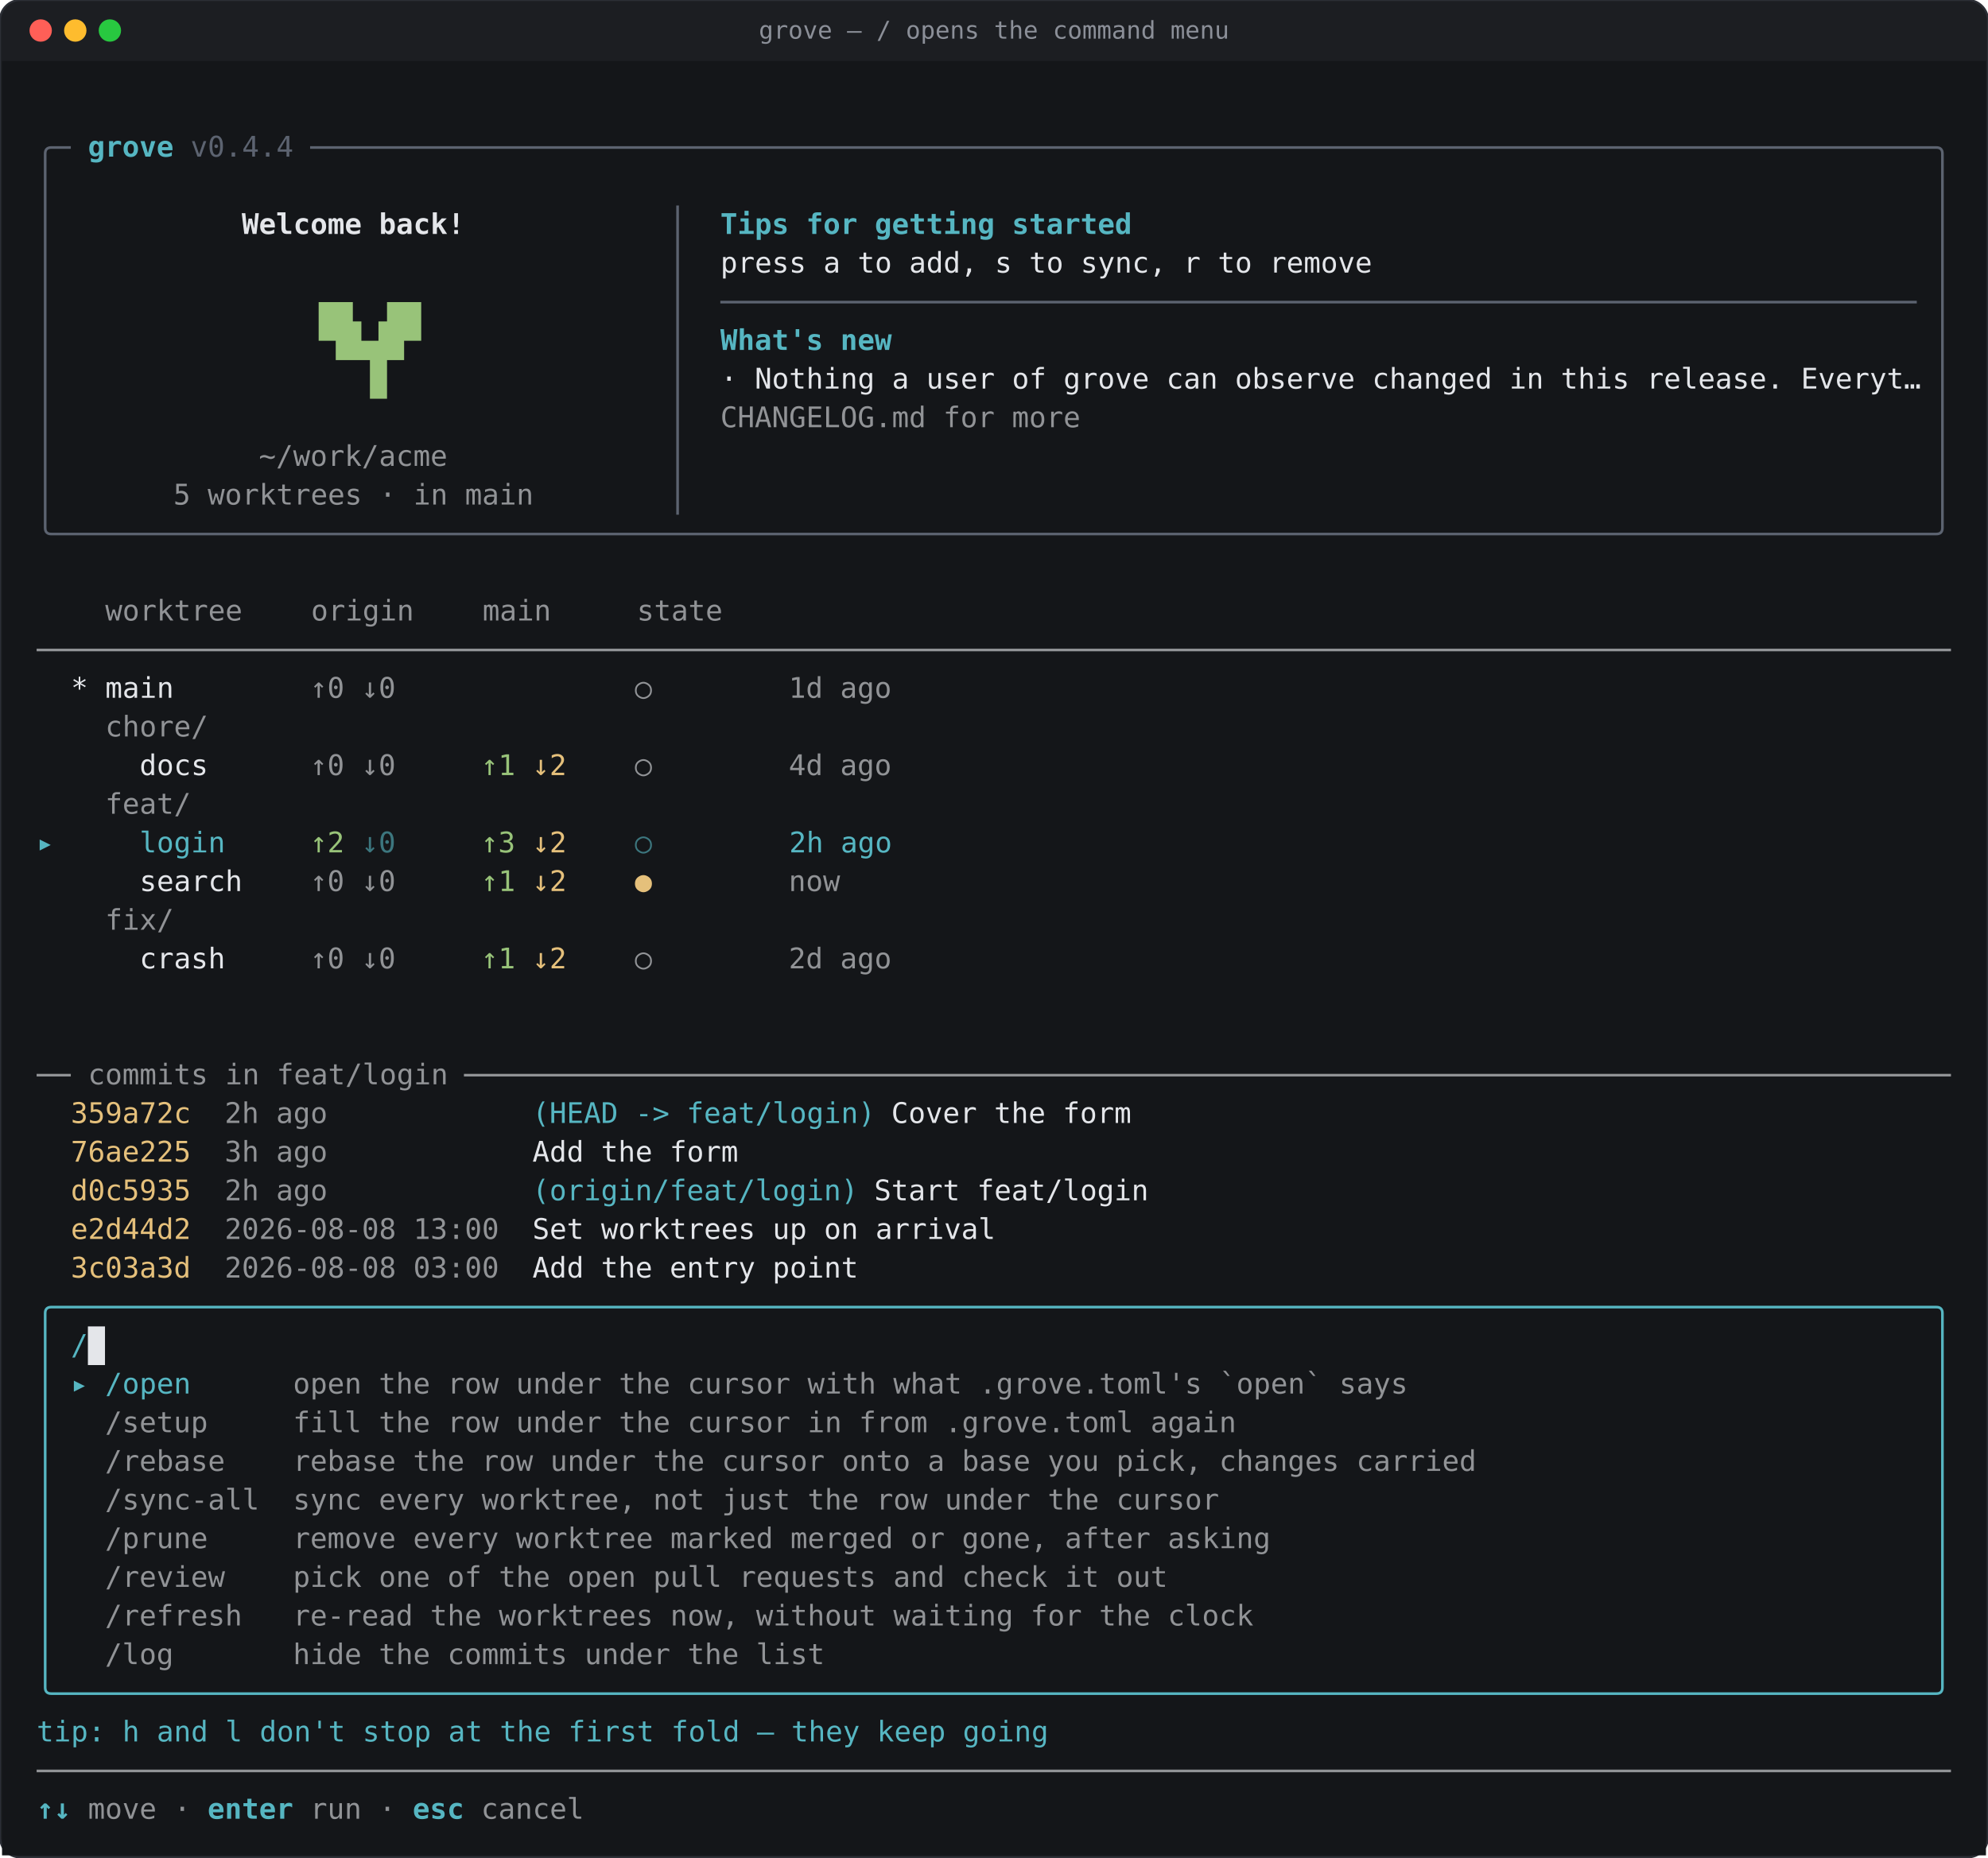
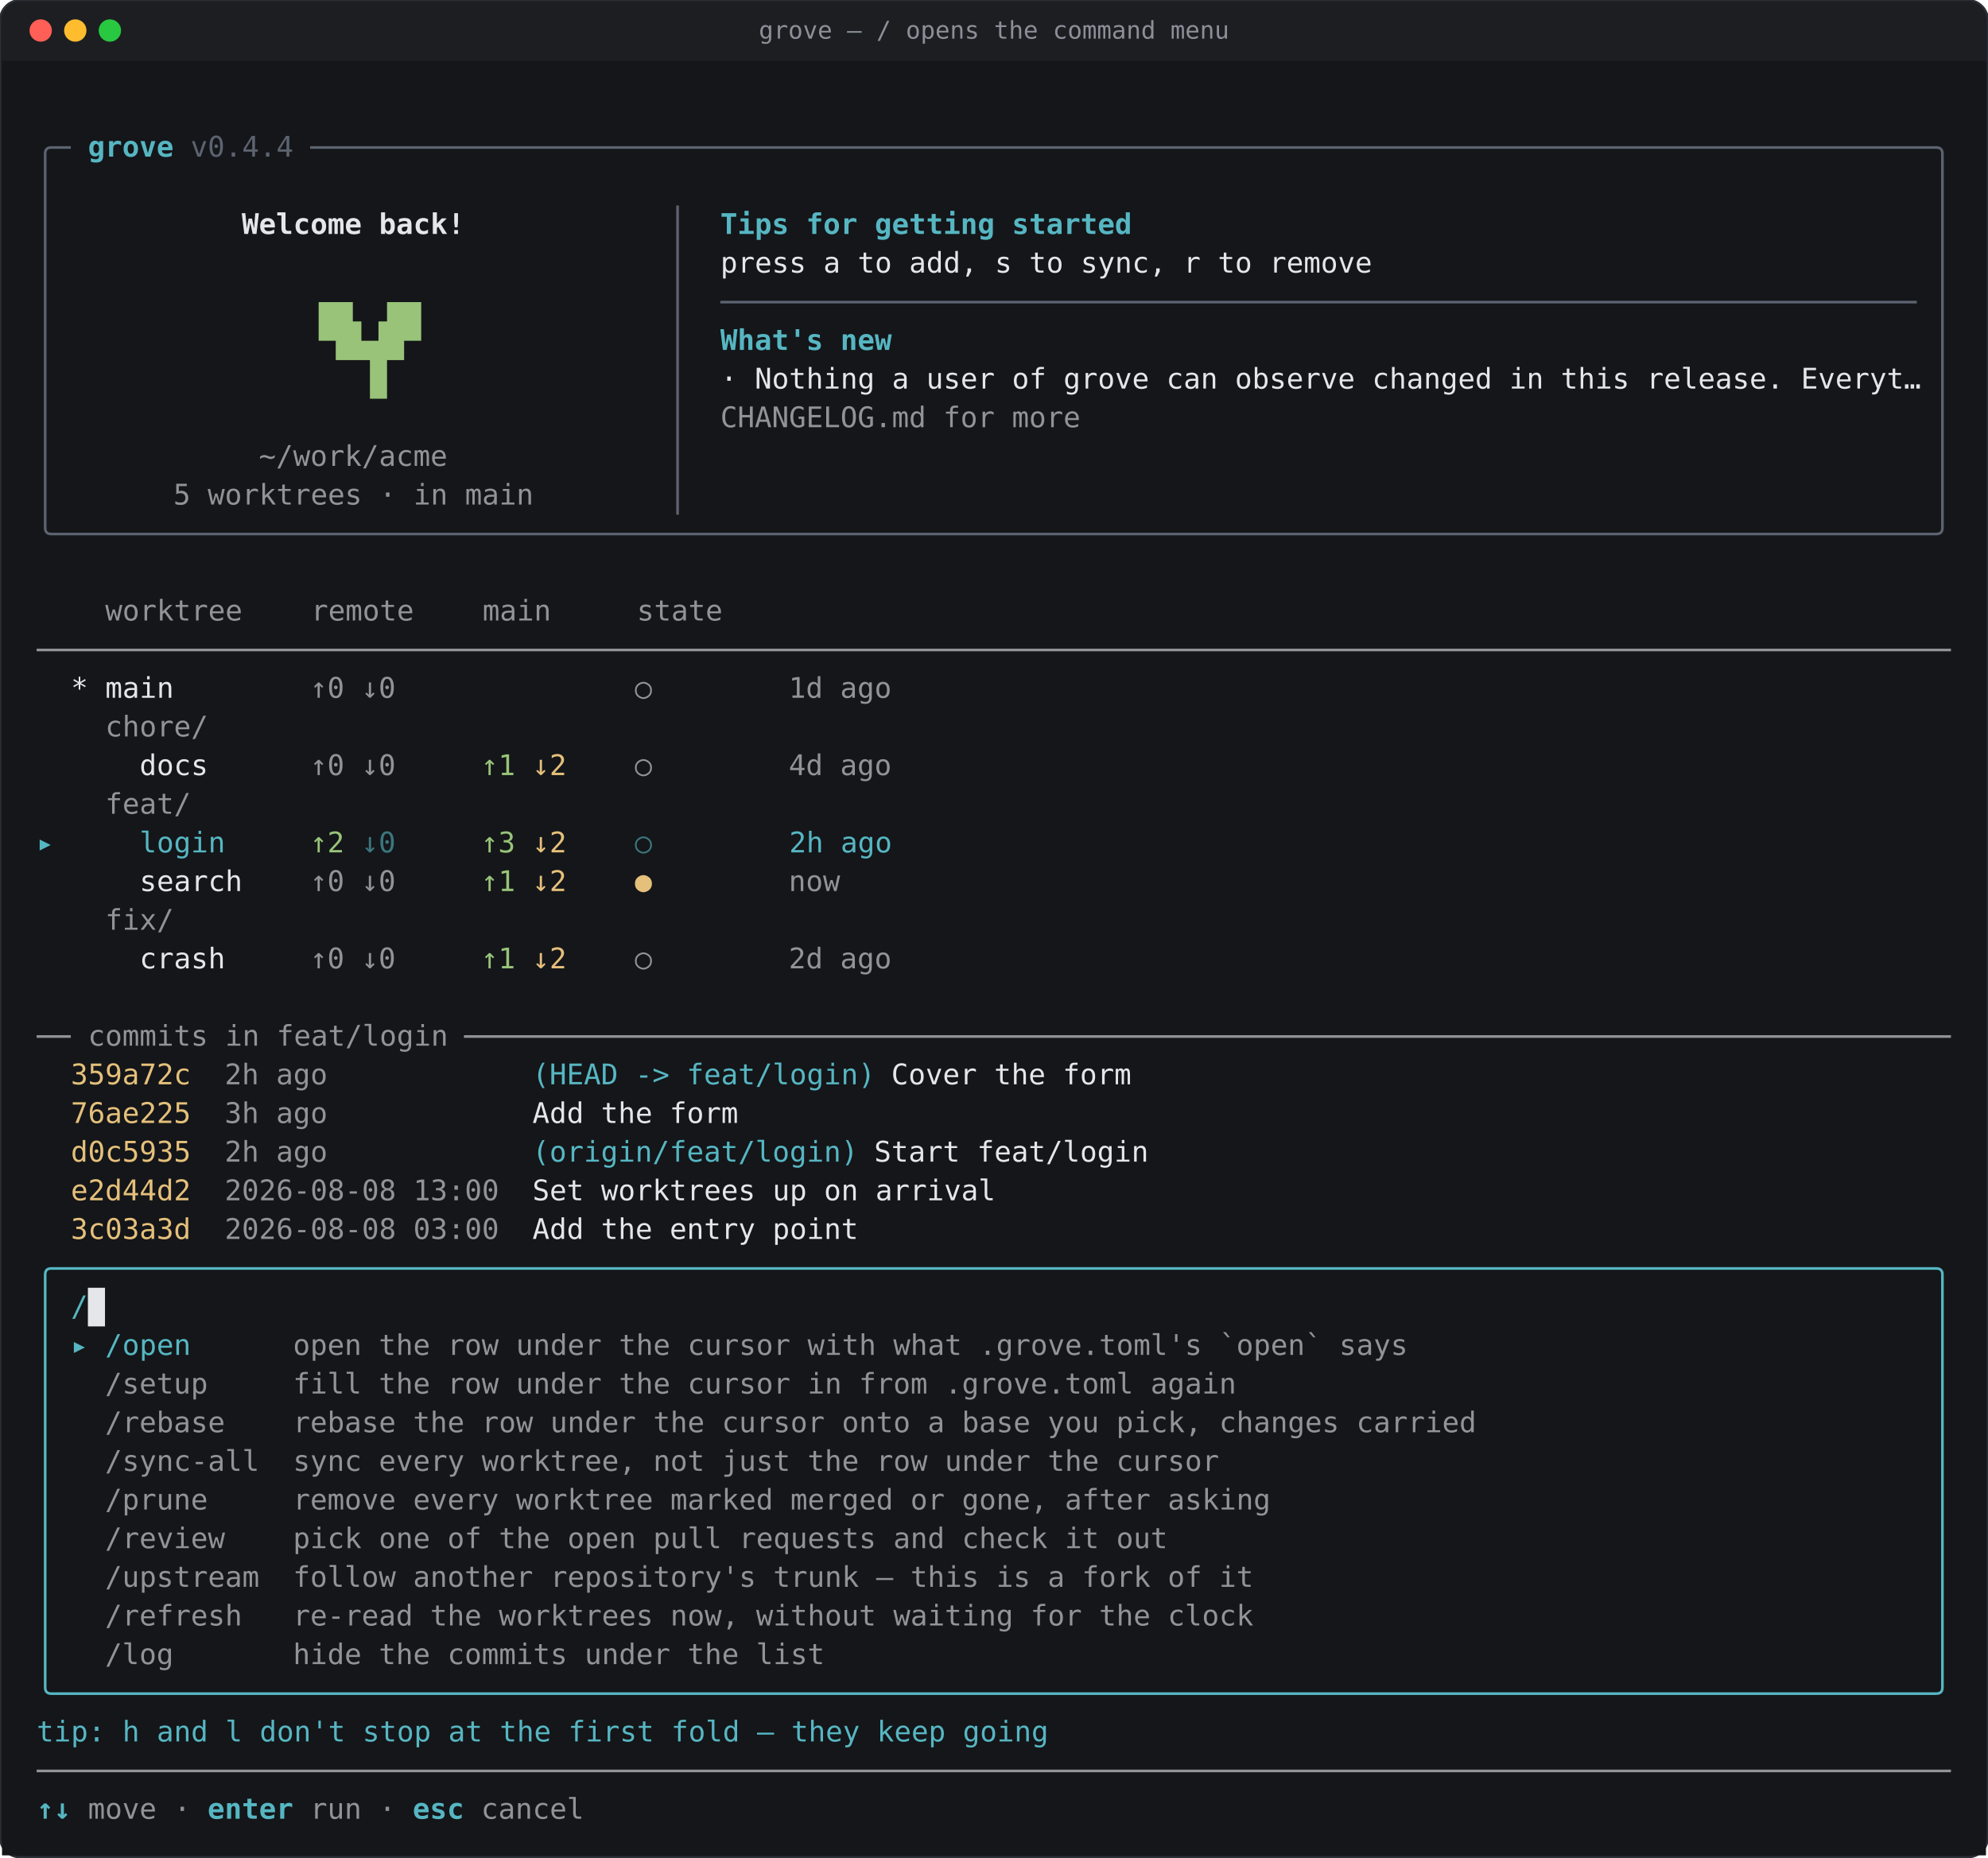
<svg xmlns="http://www.w3.org/2000/svg" width="977" height="913" viewBox="0 0 977 913" font-family="ui-monospace, SFMono-Regular, Menlo, Consolas, 'DejaVu Sans Mono', monospace" font-size="14">
  <rect width="977" height="913" rx="10" fill="#1c1e22" stroke="#2c2f36" />
  <rect x="1" y="30" width="975" height="882" fill="#141619" />
  <circle cx="20" cy="15" r="5.5" fill="#ff5f57" />
  <circle cx="37" cy="15" r="5.5" fill="#febc2e" />
  <circle cx="54" cy="15" r="5.5" fill="#28c840" />
  <text x="488.5" y="19" fill="#8b8f98" font-size="12" text-anchor="middle">grove — / opens the command menu</text>
-   <rect x="43.2" y="652.0" width="8.4" height="19" fill="#e4e6ea" />
+   <rect x="43.2" y="633.0" width="8.4" height="19" fill="#e4e6ea" />
  <path fill="#98c379" opacity="1" d="M156.60 148.50h4.20v9.50h-4.20zM160.80 148.50h8.40v9.50h-8.40zM169.20 148.50h4.20v9.50h-4.20zM190.20 148.50h4.20v9.50h-4.20zM194.40 148.50h8.40v9.50h-8.40zM202.80 148.50h4.20v9.50h-4.20zM156.60 158.00h4.20v9.50h-4.20zM160.80 158.00h4.20v9.50h-4.20zM165.00 158.00h4.20v9.50h-4.20zM165.00 167.50h4.20v9.50h-4.20zM169.20 158.00h8.40v19.00h-8.40zM177.60 167.50h8.40v9.50h-8.40zM186.00 158.00h8.40v19.00h-8.40zM194.40 158.00h4.20v9.50h-4.20zM198.60 158.00h4.20v9.50h-4.20zM194.40 167.50h4.20v9.50h-4.20zM202.80 158.00h4.20v9.50h-4.20zM181.80 177.00h4.20v19.00h-4.20zM186.00 177.00h4.20v19.00h-4.20z" />
  <path fill="none" stroke="#5c6370" stroke-width="1.3" opacity="1" d="M22.20 82.00V75.50Q22.20 72.50 25.20 72.50H26.40M26.40 72.50H34.80M152.40 72.50H950.40M954.60 82.00V75.50Q954.60 72.50 951.60 72.50H950.40M22.20 82.00V101.00M954.60 82.00V101.00M22.20 101.00V120.00M333.00 101.00V120.00M954.60 101.00V120.00M22.20 120.00V139.00M333.00 120.00V139.00M954.60 120.00V139.00M22.20 139.00V158.00M333.00 139.00V158.00M354.00 148.50H942.00M954.60 139.00V158.00M22.20 158.00V177.00M333.00 158.00V177.00M954.60 158.00V177.00M22.20 177.00V196.00M333.00 177.00V196.00M954.60 177.00V196.00M22.20 196.00V215.00M333.00 196.00V215.00M954.60 196.00V215.00M22.20 215.00V234.00M333.00 215.00V234.00M954.60 215.00V234.00M22.20 234.00V253.00M333.00 234.00V253.00M954.60 234.00V253.00M22.20 253.00V259.50Q22.20 262.50 25.20 262.50H26.40M26.40 262.50H950.40M954.60 253.00V259.50Q954.60 262.50 951.60 262.50H950.40" />
-   <path fill="none" stroke="#e4e6ea" stroke-width="1.3" opacity="0.6" d="M18.00 319.50H958.80M18.00 528.50H34.80M228.00 528.50H958.80M18.00 870.50H958.80" />
-   <path fill="none" stroke="#56b6c2" stroke-width="1.3" opacity="1" d="M22.20 652.00V645.50Q22.20 642.50 25.20 642.50H26.40M26.40 642.50H950.40M954.60 652.00V645.50Q954.60 642.50 951.60 642.50H950.40M22.20 652.00V671.00M954.60 652.00V671.00M22.20 671.00V690.00M954.60 671.00V690.00M22.20 690.00V709.00M954.60 690.00V709.00M22.20 709.00V728.00M954.60 709.00V728.00M22.20 728.00V747.00M954.60 728.00V747.00M22.20 747.00V766.00M954.60 747.00V766.00M22.20 766.00V785.00M954.60 766.00V785.00M22.20 785.00V804.00M954.60 785.00V804.00M22.20 804.00V823.00M954.60 804.00V823.00M22.20 823.00V829.50Q22.20 832.50 25.20 832.50H26.40M26.40 832.50H950.40M954.60 823.00V829.50Q954.60 832.50 951.60 832.50H950.40" />
+   <path fill="none" stroke="#e4e6ea" stroke-width="1.3" opacity="0.6" d="M18.00 319.50H958.80M18.00 509.50H34.80M228.00 509.50H958.80M18.00 870.50H958.80" />
+   <path fill="none" stroke="#56b6c2" stroke-width="1.3" opacity="1" d="M22.20 633.00V626.50Q22.20 623.50 25.20 623.50H26.40M26.40 623.50H950.40M954.60 633.00V626.50Q954.60 623.50 951.60 623.50H950.40M22.20 633.00V652.00M954.60 633.00V652.00M22.20 652.00V671.00M954.60 652.00V671.00M22.20 671.00V690.00M954.60 671.00V690.00M22.20 690.00V709.00M954.60 690.00V709.00M22.20 709.00V728.00M954.60 709.00V728.00M22.20 728.00V747.00M954.60 728.00V747.00M22.20 747.00V766.00M954.60 747.00V766.00M22.20 766.00V785.00M954.60 766.00V785.00M22.20 785.00V804.00M954.60 785.00V804.00M22.20 804.00V823.00M954.60 804.00V823.00M22.20 823.00V829.50Q22.20 832.50 25.20 832.50H26.40M26.40 832.50H950.40M954.60 823.00V829.50Q954.60 832.50 951.60 832.50H950.40" />
  <text x="43.2" y="77.0" fill="#56b6c2" font-weight="600" textLength="42.0" lengthAdjust="spacingAndGlyphs" xml:space="preserve">grove</text>
  <text x="85.2" y="77.0" fill="#5c6370" textLength="67.2" lengthAdjust="spacingAndGlyphs" xml:space="preserve"> v0.4.4 </text>
  <text x="118.8" y="115.0" fill="#e4e6ea" font-weight="600" textLength="109.2" lengthAdjust="spacingAndGlyphs" xml:space="preserve">Welcome back!</text>
  <text x="354.0" y="115.0" fill="#56b6c2" font-weight="600" textLength="201.6" lengthAdjust="spacingAndGlyphs" xml:space="preserve">Tips for getting started</text>
  <text x="337.2" y="134.0" fill="#e4e6ea" textLength="613.2" lengthAdjust="spacingAndGlyphs" xml:space="preserve">  press a to add, s to sync, r to remove                                 </text>
  <text x="354.0" y="172.0" fill="#56b6c2" font-weight="600" textLength="84.0" lengthAdjust="spacingAndGlyphs" xml:space="preserve">What's new</text>
  <text x="337.2" y="191.0" fill="#e4e6ea" textLength="613.2" lengthAdjust="spacingAndGlyphs" xml:space="preserve">  · Nothing a user of grove can observe changed in this release. Everyt… </text>
  <text x="354.0" y="210.0" fill="#e4e6ea" opacity="0.6" textLength="176.4" lengthAdjust="spacingAndGlyphs" xml:space="preserve">CHANGELOG.md for more</text>
  <text x="127.2" y="229.0" fill="#e4e6ea" opacity="0.6" textLength="92.4" lengthAdjust="spacingAndGlyphs" xml:space="preserve">~/work/acme</text>
  <text x="85.2" y="248.0" fill="#e4e6ea" opacity="0.6" textLength="176.4" lengthAdjust="spacingAndGlyphs" xml:space="preserve">5 worktrees · in main</text>
-   <text x="18.0" y="305.0" fill="#e4e6ea" opacity="0.6" textLength="336.0" lengthAdjust="spacingAndGlyphs" xml:space="preserve">    worktree    origin    main     state</text>
+   <text x="18.0" y="305.0" fill="#e4e6ea" opacity="0.6" textLength="336.0" lengthAdjust="spacingAndGlyphs" xml:space="preserve">    worktree    remote    main     state</text>
  <text x="18.0" y="343.0" fill="#e4e6ea" textLength="134.4" lengthAdjust="spacingAndGlyphs" xml:space="preserve">  * main        </text>
  <text x="152.4" y="343.0" fill="#e4e6ea" opacity="0.6" textLength="16.8" lengthAdjust="spacingAndGlyphs" xml:space="preserve">↑0</text>
  <text x="177.6" y="343.0" fill="#e4e6ea" opacity="0.6" textLength="16.8" lengthAdjust="spacingAndGlyphs" xml:space="preserve">↓0</text>
  <text x="312.0" y="343.0" fill="#e4e6ea" opacity="0.6" textLength="8.4" lengthAdjust="spacingAndGlyphs" xml:space="preserve">○</text>
  <text x="387.6" y="343.0" fill="#e4e6ea" opacity="0.6" textLength="50.4" lengthAdjust="spacingAndGlyphs" xml:space="preserve">1d ago</text>
  <text x="18.0" y="362.0" fill="#e4e6ea" opacity="0.6" textLength="84.0" lengthAdjust="spacingAndGlyphs" xml:space="preserve">    chore/</text>
  <text x="18.0" y="381.0" fill="#e4e6ea" textLength="134.4" lengthAdjust="spacingAndGlyphs" xml:space="preserve">      docs      </text>
  <text x="152.4" y="381.0" fill="#e4e6ea" opacity="0.6" textLength="16.8" lengthAdjust="spacingAndGlyphs" xml:space="preserve">↑0</text>
  <text x="177.6" y="381.0" fill="#e4e6ea" opacity="0.6" textLength="16.8" lengthAdjust="spacingAndGlyphs" xml:space="preserve">↓0</text>
  <text x="236.4" y="381.0" fill="#98c379" textLength="16.8" lengthAdjust="spacingAndGlyphs" xml:space="preserve">↑1</text>
  <text x="261.6" y="381.0" fill="#e5c07b" textLength="16.8" lengthAdjust="spacingAndGlyphs" xml:space="preserve">↓2</text>
  <text x="312.0" y="381.0" fill="#e4e6ea" opacity="0.6" textLength="8.4" lengthAdjust="spacingAndGlyphs" xml:space="preserve">○</text>
  <text x="387.6" y="381.0" fill="#e4e6ea" opacity="0.6" textLength="50.4" lengthAdjust="spacingAndGlyphs" xml:space="preserve">4d ago</text>
  <text x="18.0" y="400.0" fill="#e4e6ea" opacity="0.6" textLength="75.6" lengthAdjust="spacingAndGlyphs" xml:space="preserve">    feat/</text>
  <text x="18.0" y="419.0" fill="#56b6c2" textLength="134.4" lengthAdjust="spacingAndGlyphs" xml:space="preserve">▸     login     </text>
  <text x="152.4" y="419.0" fill="#98c379" textLength="16.8" lengthAdjust="spacingAndGlyphs" xml:space="preserve">↑2</text>
  <text x="177.6" y="419.0" fill="#56b6c2" opacity="0.6" textLength="16.8" lengthAdjust="spacingAndGlyphs" xml:space="preserve">↓0</text>
  <text x="236.4" y="419.0" fill="#98c379" textLength="16.8" lengthAdjust="spacingAndGlyphs" xml:space="preserve">↑3</text>
  <text x="261.6" y="419.0" fill="#e5c07b" textLength="16.8" lengthAdjust="spacingAndGlyphs" xml:space="preserve">↓2</text>
  <text x="312.0" y="419.0" fill="#56b6c2" opacity="0.6" textLength="8.4" lengthAdjust="spacingAndGlyphs" xml:space="preserve">○</text>
  <text x="320.4" y="419.0" fill="#56b6c2" textLength="117.6" lengthAdjust="spacingAndGlyphs" xml:space="preserve">        2h ago</text>
  <text x="18.0" y="438.0" fill="#e4e6ea" textLength="134.4" lengthAdjust="spacingAndGlyphs" xml:space="preserve">      search    </text>
  <text x="152.4" y="438.0" fill="#e4e6ea" opacity="0.6" textLength="16.8" lengthAdjust="spacingAndGlyphs" xml:space="preserve">↑0</text>
  <text x="177.6" y="438.0" fill="#e4e6ea" opacity="0.6" textLength="16.8" lengthAdjust="spacingAndGlyphs" xml:space="preserve">↓0</text>
  <text x="236.4" y="438.0" fill="#98c379" textLength="16.8" lengthAdjust="spacingAndGlyphs" xml:space="preserve">↑1</text>
  <text x="261.6" y="438.0" fill="#e5c07b" textLength="16.8" lengthAdjust="spacingAndGlyphs" xml:space="preserve">↓2</text>
  <text x="312.0" y="438.0" fill="#e5c07b" textLength="8.4" lengthAdjust="spacingAndGlyphs" xml:space="preserve">●</text>
  <text x="387.6" y="438.0" fill="#e4e6ea" opacity="0.6" textLength="50.4" lengthAdjust="spacingAndGlyphs" xml:space="preserve">now   </text>
  <text x="18.0" y="457.0" fill="#e4e6ea" opacity="0.6" textLength="67.2" lengthAdjust="spacingAndGlyphs" xml:space="preserve">    fix/</text>
  <text x="18.0" y="476.0" fill="#e4e6ea" textLength="134.4" lengthAdjust="spacingAndGlyphs" xml:space="preserve">      crash     </text>
  <text x="152.4" y="476.0" fill="#e4e6ea" opacity="0.6" textLength="16.8" lengthAdjust="spacingAndGlyphs" xml:space="preserve">↑0</text>
  <text x="177.6" y="476.0" fill="#e4e6ea" opacity="0.6" textLength="16.8" lengthAdjust="spacingAndGlyphs" xml:space="preserve">↓0</text>
  <text x="236.4" y="476.0" fill="#98c379" textLength="16.8" lengthAdjust="spacingAndGlyphs" xml:space="preserve">↑1</text>
  <text x="261.6" y="476.0" fill="#e5c07b" textLength="16.8" lengthAdjust="spacingAndGlyphs" xml:space="preserve">↓2</text>
  <text x="312.0" y="476.0" fill="#e4e6ea" opacity="0.6" textLength="8.4" lengthAdjust="spacingAndGlyphs" xml:space="preserve">○</text>
  <text x="387.6" y="476.0" fill="#e4e6ea" opacity="0.6" textLength="50.4" lengthAdjust="spacingAndGlyphs" xml:space="preserve">2d ago</text>
-   <text x="34.8" y="533.0" fill="#e4e6ea" opacity="0.6" textLength="193.2" lengthAdjust="spacingAndGlyphs" xml:space="preserve"> commits in feat/login </text>
-   <text x="34.8" y="552.0" fill="#e5c07b" textLength="58.8" lengthAdjust="spacingAndGlyphs" xml:space="preserve">359a72c</text>
-   <text x="110.4" y="552.0" fill="#e4e6ea" opacity="0.6" textLength="134.4" lengthAdjust="spacingAndGlyphs" xml:space="preserve">2h ago          </text>
-   <text x="261.6" y="552.0" fill="#56b6c2" textLength="176.4" lengthAdjust="spacingAndGlyphs" xml:space="preserve">(HEAD -&gt; feat/login) </text>
-   <text x="438.0" y="552.0" fill="#e4e6ea" textLength="117.6" lengthAdjust="spacingAndGlyphs" xml:space="preserve">Cover the form</text>
-   <text x="34.8" y="571.0" fill="#e5c07b" textLength="58.8" lengthAdjust="spacingAndGlyphs" xml:space="preserve">76ae225</text>
-   <text x="110.4" y="571.0" fill="#e4e6ea" opacity="0.6" textLength="134.4" lengthAdjust="spacingAndGlyphs" xml:space="preserve">3h ago          </text>
-   <text x="244.8" y="571.0" fill="#e4e6ea" textLength="117.6" lengthAdjust="spacingAndGlyphs" xml:space="preserve">  Add the form</text>
-   <text x="34.8" y="590.0" fill="#e5c07b" textLength="58.8" lengthAdjust="spacingAndGlyphs" xml:space="preserve">d0c5935</text>
-   <text x="110.4" y="590.0" fill="#e4e6ea" opacity="0.6" textLength="134.4" lengthAdjust="spacingAndGlyphs" xml:space="preserve">2h ago          </text>
-   <text x="261.6" y="590.0" fill="#56b6c2" textLength="168.0" lengthAdjust="spacingAndGlyphs" xml:space="preserve">(origin/feat/login) </text>
-   <text x="429.6" y="590.0" fill="#e4e6ea" textLength="134.4" lengthAdjust="spacingAndGlyphs" xml:space="preserve">Start feat/login</text>
-   <text x="34.8" y="609.0" fill="#e5c07b" textLength="58.8" lengthAdjust="spacingAndGlyphs" xml:space="preserve">e2d44d2</text>
-   <text x="110.4" y="609.0" fill="#e4e6ea" opacity="0.6" textLength="134.4" lengthAdjust="spacingAndGlyphs" xml:space="preserve">2026-08-08 13:00</text>
-   <text x="244.8" y="609.0" fill="#e4e6ea" textLength="243.6" lengthAdjust="spacingAndGlyphs" xml:space="preserve">  Set worktrees up on arrival</text>
-   <text x="34.8" y="628.0" fill="#e5c07b" textLength="58.8" lengthAdjust="spacingAndGlyphs" xml:space="preserve">3c03a3d</text>
-   <text x="110.4" y="628.0" fill="#e4e6ea" opacity="0.6" textLength="134.4" lengthAdjust="spacingAndGlyphs" xml:space="preserve">2026-08-08 03:00</text>
-   <text x="244.8" y="628.0" fill="#e4e6ea" textLength="176.4" lengthAdjust="spacingAndGlyphs" xml:space="preserve">  Add the entry point</text>
-   <text x="34.8" y="666.0" fill="#56b6c2" textLength="8.4" lengthAdjust="spacingAndGlyphs" xml:space="preserve">/</text>
-   <text x="34.8" y="685.0" fill="#56b6c2" textLength="92.4" lengthAdjust="spacingAndGlyphs" xml:space="preserve">▸ /open    </text>
-   <text x="144.0" y="685.0" fill="#e4e6ea" opacity="0.6" textLength="546.0" lengthAdjust="spacingAndGlyphs" xml:space="preserve">open the row under the cursor with what .grove.toml's `open` says</text>
-   <text x="51.6" y="704.0" fill="#e4e6ea" opacity="0.6" textLength="75.6" lengthAdjust="spacingAndGlyphs" xml:space="preserve">/setup   </text>
-   <text x="144.0" y="704.0" fill="#e4e6ea" opacity="0.6" textLength="462.0" lengthAdjust="spacingAndGlyphs" xml:space="preserve">fill the row under the cursor in from .grove.toml again</text>
-   <text x="51.6" y="723.0" fill="#e4e6ea" opacity="0.6" textLength="75.6" lengthAdjust="spacingAndGlyphs" xml:space="preserve">/rebase  </text>
-   <text x="144.0" y="723.0" fill="#e4e6ea" opacity="0.6" textLength="579.6" lengthAdjust="spacingAndGlyphs" xml:space="preserve">rebase the row under the cursor onto a base you pick, changes carried</text>
-   <text x="51.6" y="742.0" fill="#e4e6ea" opacity="0.6" textLength="75.6" lengthAdjust="spacingAndGlyphs" xml:space="preserve">/sync-all</text>
-   <text x="144.0" y="742.0" fill="#e4e6ea" opacity="0.6" textLength="453.6" lengthAdjust="spacingAndGlyphs" xml:space="preserve">sync every worktree, not just the row under the cursor</text>
-   <text x="51.6" y="761.0" fill="#e4e6ea" opacity="0.6" textLength="75.6" lengthAdjust="spacingAndGlyphs" xml:space="preserve">/prune   </text>
-   <text x="144.0" y="761.0" fill="#e4e6ea" opacity="0.6" textLength="478.8" lengthAdjust="spacingAndGlyphs" xml:space="preserve">remove every worktree marked merged or gone, after asking</text>
-   <text x="51.6" y="780.0" fill="#e4e6ea" opacity="0.6" textLength="75.6" lengthAdjust="spacingAndGlyphs" xml:space="preserve">/review  </text>
-   <text x="144.0" y="780.0" fill="#e4e6ea" opacity="0.6" textLength="428.4" lengthAdjust="spacingAndGlyphs" xml:space="preserve">pick one of the open pull requests and check it out</text>
+   <text x="34.8" y="514.0" fill="#e4e6ea" opacity="0.6" textLength="193.2" lengthAdjust="spacingAndGlyphs" xml:space="preserve"> commits in feat/login </text>
+   <text x="34.8" y="533.0" fill="#e5c07b" textLength="58.8" lengthAdjust="spacingAndGlyphs" xml:space="preserve">359a72c</text>
+   <text x="110.4" y="533.0" fill="#e4e6ea" opacity="0.6" textLength="134.4" lengthAdjust="spacingAndGlyphs" xml:space="preserve">2h ago          </text>
+   <text x="261.6" y="533.0" fill="#56b6c2" textLength="176.4" lengthAdjust="spacingAndGlyphs" xml:space="preserve">(HEAD -&gt; feat/login) </text>
+   <text x="438.0" y="533.0" fill="#e4e6ea" textLength="117.6" lengthAdjust="spacingAndGlyphs" xml:space="preserve">Cover the form</text>
+   <text x="34.8" y="552.0" fill="#e5c07b" textLength="58.8" lengthAdjust="spacingAndGlyphs" xml:space="preserve">76ae225</text>
+   <text x="110.4" y="552.0" fill="#e4e6ea" opacity="0.6" textLength="134.4" lengthAdjust="spacingAndGlyphs" xml:space="preserve">3h ago          </text>
+   <text x="244.8" y="552.0" fill="#e4e6ea" textLength="117.6" lengthAdjust="spacingAndGlyphs" xml:space="preserve">  Add the form</text>
+   <text x="34.8" y="571.0" fill="#e5c07b" textLength="58.8" lengthAdjust="spacingAndGlyphs" xml:space="preserve">d0c5935</text>
+   <text x="110.4" y="571.0" fill="#e4e6ea" opacity="0.6" textLength="134.4" lengthAdjust="spacingAndGlyphs" xml:space="preserve">2h ago          </text>
+   <text x="261.6" y="571.0" fill="#56b6c2" textLength="168.0" lengthAdjust="spacingAndGlyphs" xml:space="preserve">(origin/feat/login) </text>
+   <text x="429.6" y="571.0" fill="#e4e6ea" textLength="134.4" lengthAdjust="spacingAndGlyphs" xml:space="preserve">Start feat/login</text>
+   <text x="34.8" y="590.0" fill="#e5c07b" textLength="58.8" lengthAdjust="spacingAndGlyphs" xml:space="preserve">e2d44d2</text>
+   <text x="110.4" y="590.0" fill="#e4e6ea" opacity="0.6" textLength="134.4" lengthAdjust="spacingAndGlyphs" xml:space="preserve">2026-08-08 13:00</text>
+   <text x="244.8" y="590.0" fill="#e4e6ea" textLength="243.6" lengthAdjust="spacingAndGlyphs" xml:space="preserve">  Set worktrees up on arrival</text>
+   <text x="34.8" y="609.0" fill="#e5c07b" textLength="58.8" lengthAdjust="spacingAndGlyphs" xml:space="preserve">3c03a3d</text>
+   <text x="110.4" y="609.0" fill="#e4e6ea" opacity="0.6" textLength="134.4" lengthAdjust="spacingAndGlyphs" xml:space="preserve">2026-08-08 03:00</text>
+   <text x="244.8" y="609.0" fill="#e4e6ea" textLength="176.4" lengthAdjust="spacingAndGlyphs" xml:space="preserve">  Add the entry point</text>
+   <text x="34.8" y="647.0" fill="#56b6c2" textLength="8.4" lengthAdjust="spacingAndGlyphs" xml:space="preserve">/</text>
+   <text x="34.8" y="666.0" fill="#56b6c2" textLength="92.4" lengthAdjust="spacingAndGlyphs" xml:space="preserve">▸ /open    </text>
+   <text x="144.0" y="666.0" fill="#e4e6ea" opacity="0.6" textLength="546.0" lengthAdjust="spacingAndGlyphs" xml:space="preserve">open the row under the cursor with what .grove.toml's `open` says</text>
+   <text x="51.6" y="685.0" fill="#e4e6ea" opacity="0.6" textLength="75.6" lengthAdjust="spacingAndGlyphs" xml:space="preserve">/setup   </text>
+   <text x="144.0" y="685.0" fill="#e4e6ea" opacity="0.6" textLength="462.0" lengthAdjust="spacingAndGlyphs" xml:space="preserve">fill the row under the cursor in from .grove.toml again</text>
+   <text x="51.6" y="704.0" fill="#e4e6ea" opacity="0.6" textLength="75.6" lengthAdjust="spacingAndGlyphs" xml:space="preserve">/rebase  </text>
+   <text x="144.0" y="704.0" fill="#e4e6ea" opacity="0.6" textLength="579.6" lengthAdjust="spacingAndGlyphs" xml:space="preserve">rebase the row under the cursor onto a base you pick, changes carried</text>
+   <text x="51.6" y="723.0" fill="#e4e6ea" opacity="0.6" textLength="75.6" lengthAdjust="spacingAndGlyphs" xml:space="preserve">/sync-all</text>
+   <text x="144.0" y="723.0" fill="#e4e6ea" opacity="0.6" textLength="453.6" lengthAdjust="spacingAndGlyphs" xml:space="preserve">sync every worktree, not just the row under the cursor</text>
+   <text x="51.6" y="742.0" fill="#e4e6ea" opacity="0.6" textLength="75.6" lengthAdjust="spacingAndGlyphs" xml:space="preserve">/prune   </text>
+   <text x="144.0" y="742.0" fill="#e4e6ea" opacity="0.6" textLength="478.8" lengthAdjust="spacingAndGlyphs" xml:space="preserve">remove every worktree marked merged or gone, after asking</text>
+   <text x="51.6" y="761.0" fill="#e4e6ea" opacity="0.6" textLength="75.6" lengthAdjust="spacingAndGlyphs" xml:space="preserve">/review  </text>
+   <text x="144.0" y="761.0" fill="#e4e6ea" opacity="0.6" textLength="428.4" lengthAdjust="spacingAndGlyphs" xml:space="preserve">pick one of the open pull requests and check it out</text>
+   <text x="51.6" y="780.0" fill="#e4e6ea" opacity="0.6" textLength="75.6" lengthAdjust="spacingAndGlyphs" xml:space="preserve">/upstream</text>
+   <text x="144.0" y="780.0" fill="#e4e6ea" opacity="0.6" textLength="470.4" lengthAdjust="spacingAndGlyphs" xml:space="preserve">follow another repository's trunk — this is a fork of it</text>
  <text x="51.6" y="799.0" fill="#e4e6ea" opacity="0.6" textLength="75.6" lengthAdjust="spacingAndGlyphs" xml:space="preserve">/refresh </text>
  <text x="144.0" y="799.0" fill="#e4e6ea" opacity="0.6" textLength="470.4" lengthAdjust="spacingAndGlyphs" xml:space="preserve">re-read the worktrees now, without waiting for the clock</text>
  <text x="51.6" y="818.0" fill="#e4e6ea" opacity="0.6" textLength="75.6" lengthAdjust="spacingAndGlyphs" xml:space="preserve">/log     </text>
  <text x="144.0" y="818.0" fill="#e4e6ea" opacity="0.6" textLength="260.4" lengthAdjust="spacingAndGlyphs" xml:space="preserve">hide the commits under the list</text>
  <text x="18.0" y="856.0" fill="#56b6c2" textLength="495.6" lengthAdjust="spacingAndGlyphs" xml:space="preserve">tip: h and l don't stop at the first fold — they keep going</text>
  <text x="18.0" y="894.0" fill="#56b6c2" font-weight="600" textLength="16.8" lengthAdjust="spacingAndGlyphs" xml:space="preserve">↑↓</text>
  <text x="34.8" y="894.0" fill="#e4e6ea" opacity="0.6" textLength="67.2" lengthAdjust="spacingAndGlyphs" xml:space="preserve"> move · </text>
  <text x="102.0" y="894.0" fill="#56b6c2" font-weight="600" textLength="42.0" lengthAdjust="spacingAndGlyphs" xml:space="preserve">enter</text>
  <text x="144.0" y="894.0" fill="#e4e6ea" opacity="0.6" textLength="58.8" lengthAdjust="spacingAndGlyphs" xml:space="preserve"> run · </text>
  <text x="202.8" y="894.0" fill="#56b6c2" font-weight="600" textLength="25.2" lengthAdjust="spacingAndGlyphs" xml:space="preserve">esc</text>
  <text x="228.0" y="894.0" fill="#e4e6ea" opacity="0.6" textLength="58.8" lengthAdjust="spacingAndGlyphs" xml:space="preserve"> cancel</text>
</svg>
